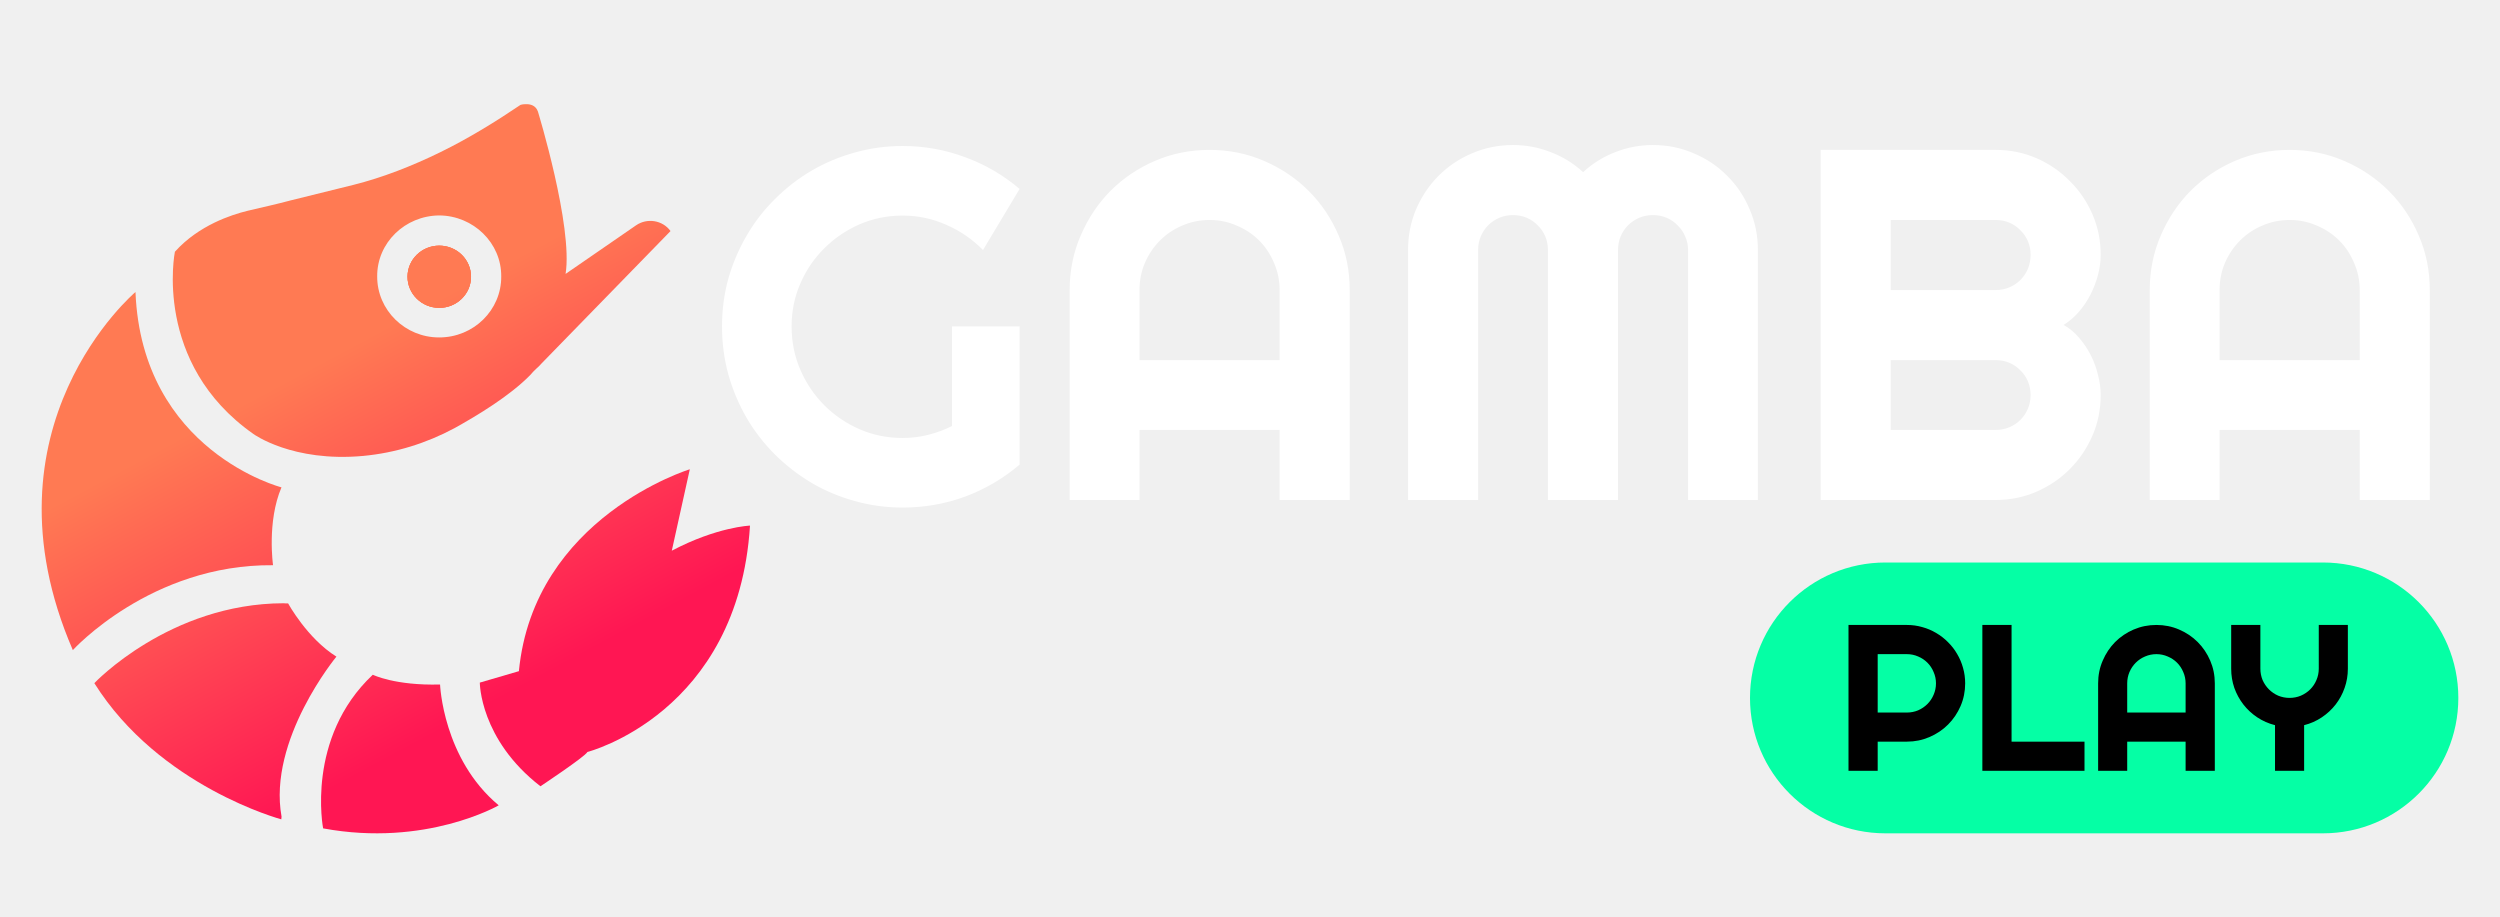
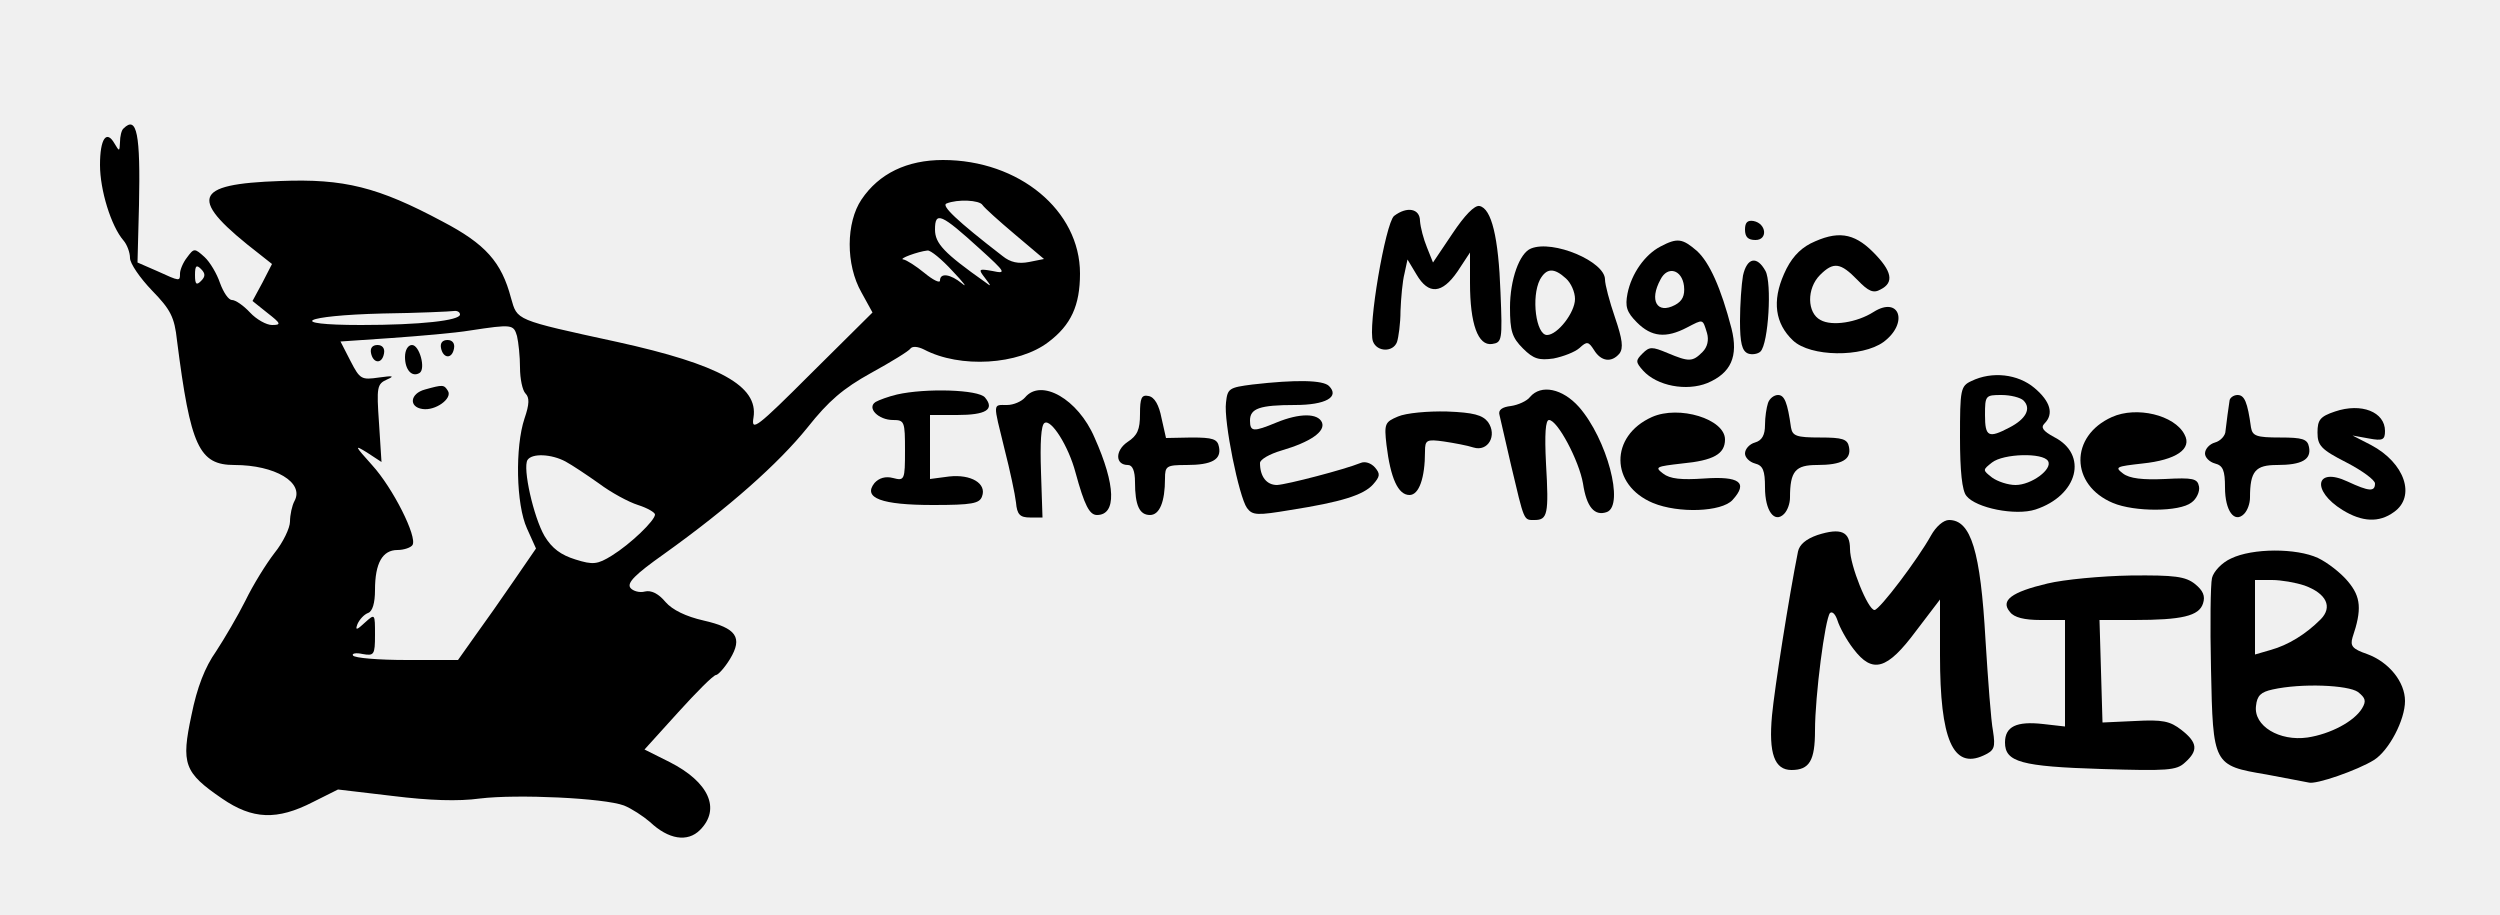
- <svg xmlns="http://www.w3.org/2000/svg" width="120" height="44" viewBox="0 0 120 44" fill="none">
-   <path d="M48.942 22.301C48.161 22.965 47.29 23.477 46.329 23.836C45.368 24.188 44.368 24.363 43.329 24.363C42.532 24.363 41.762 24.258 41.02 24.047C40.286 23.844 39.598 23.555 38.958 23.18C38.317 22.797 37.731 22.344 37.2 21.82C36.669 21.289 36.215 20.703 35.84 20.062C35.465 19.414 35.172 18.719 34.961 17.977C34.758 17.234 34.657 16.465 34.657 15.668C34.657 14.871 34.758 14.105 34.961 13.371C35.172 12.637 35.465 11.949 35.84 11.309C36.215 10.66 36.669 10.074 37.2 9.551C37.731 9.02 38.317 8.566 38.958 8.191C39.598 7.816 40.286 7.527 41.02 7.324C41.762 7.113 42.532 7.008 43.329 7.008C44.368 7.008 45.368 7.188 46.329 7.547C47.29 7.898 48.161 8.406 48.942 9.07L47.184 12C46.676 11.484 46.09 11.082 45.426 10.793C44.762 10.496 44.063 10.348 43.329 10.348C42.594 10.348 41.903 10.488 41.254 10.77C40.614 11.051 40.051 11.434 39.567 11.918C39.083 12.395 38.7 12.957 38.419 13.605C38.137 14.246 37.997 14.934 37.997 15.668C37.997 16.41 38.137 17.105 38.419 17.754C38.7 18.402 39.083 18.969 39.567 19.453C40.051 19.938 40.614 20.32 41.254 20.602C41.903 20.883 42.594 21.023 43.329 21.023C43.751 21.023 44.161 20.973 44.559 20.871C44.958 20.77 45.336 20.629 45.696 20.449V15.668H48.942V22.301ZM61.422 17.285V13.922C61.422 13.461 61.333 13.027 61.153 12.621C60.981 12.207 60.743 11.848 60.438 11.543C60.133 11.238 59.774 11 59.36 10.828C58.954 10.648 58.52 10.559 58.059 10.559C57.598 10.559 57.161 10.648 56.747 10.828C56.34 11 55.985 11.238 55.68 11.543C55.376 11.848 55.133 12.207 54.954 12.621C54.782 13.027 54.696 13.461 54.696 13.922V17.285H61.422ZM64.786 24H61.422V20.637H54.696V24H51.344V13.922C51.344 12.992 51.52 12.121 51.872 11.309C52.223 10.488 52.7 9.773 53.301 9.164C53.911 8.555 54.622 8.074 55.434 7.723C56.254 7.371 57.129 7.195 58.059 7.195C58.989 7.195 59.86 7.371 60.672 7.723C61.493 8.074 62.208 8.555 62.817 9.164C63.426 9.773 63.907 10.488 64.258 11.309C64.61 12.121 64.786 12.992 64.786 13.922V24ZM84.379 24H81.028V12C81.028 11.766 80.981 11.547 80.887 11.344C80.801 11.141 80.68 10.965 80.524 10.816C80.376 10.66 80.2 10.539 79.997 10.453C79.793 10.367 79.575 10.324 79.34 10.324C79.106 10.324 78.887 10.367 78.684 10.453C78.481 10.539 78.301 10.66 78.145 10.816C77.997 10.965 77.879 11.141 77.793 11.344C77.707 11.547 77.665 11.766 77.665 12V24H74.301V12C74.301 11.766 74.258 11.547 74.172 11.344C74.086 11.141 73.965 10.965 73.809 10.816C73.661 10.66 73.485 10.539 73.282 10.453C73.079 10.367 72.86 10.324 72.626 10.324C72.391 10.324 72.172 10.367 71.969 10.453C71.766 10.539 71.586 10.66 71.43 10.816C71.282 10.965 71.165 11.141 71.079 11.344C70.993 11.547 70.95 11.766 70.95 12V24H67.586V12C67.586 11.305 67.715 10.652 67.973 10.043C68.239 9.426 68.598 8.891 69.051 8.438C69.512 7.977 70.047 7.617 70.657 7.359C71.274 7.094 71.93 6.961 72.626 6.961C73.251 6.961 73.852 7.074 74.43 7.301C75.008 7.52 75.528 7.84 75.989 8.262C76.45 7.84 76.965 7.52 77.536 7.301C78.114 7.074 78.715 6.961 79.34 6.961C80.036 6.961 80.688 7.094 81.297 7.359C81.915 7.617 82.45 7.977 82.903 8.438C83.364 8.891 83.723 9.426 83.981 10.043C84.247 10.652 84.379 11.305 84.379 12V24ZM100.833 18.961C100.833 19.656 100.7 20.309 100.434 20.918C100.168 21.527 99.805 22.062 99.344 22.523C98.891 22.977 98.36 23.336 97.751 23.602C97.141 23.867 96.489 24 95.793 24H87.391V7.195H95.793C96.489 7.195 97.141 7.328 97.751 7.594C98.36 7.859 98.891 8.223 99.344 8.684C99.805 9.137 100.168 9.668 100.434 10.277C100.7 10.887 100.833 11.539 100.833 12.234C100.833 12.547 100.79 12.867 100.704 13.195C100.618 13.523 100.497 13.84 100.34 14.145C100.184 14.449 99.997 14.727 99.778 14.977C99.559 15.227 99.317 15.434 99.051 15.598C99.325 15.746 99.571 15.949 99.79 16.207C100.008 16.457 100.196 16.734 100.352 17.039C100.508 17.344 100.625 17.664 100.704 18C100.79 18.328 100.833 18.648 100.833 18.961ZM90.754 20.637H95.793C96.028 20.637 96.247 20.594 96.45 20.508C96.653 20.422 96.829 20.305 96.977 20.156C97.133 20 97.254 19.82 97.34 19.617C97.426 19.414 97.469 19.195 97.469 18.961C97.469 18.727 97.426 18.508 97.34 18.305C97.254 18.102 97.133 17.926 96.977 17.777C96.829 17.621 96.653 17.5 96.45 17.414C96.247 17.328 96.028 17.285 95.793 17.285H90.754V20.637ZM90.754 13.922H95.793C96.028 13.922 96.247 13.879 96.45 13.793C96.653 13.707 96.829 13.59 96.977 13.441C97.133 13.285 97.254 13.105 97.34 12.902C97.426 12.691 97.469 12.469 97.469 12.234C97.469 12 97.426 11.781 97.34 11.578C97.254 11.375 97.133 11.199 96.977 11.051C96.829 10.895 96.653 10.773 96.45 10.688C96.247 10.602 96.028 10.559 95.793 10.559H90.754V13.922ZM113.266 17.285V13.922C113.266 13.461 113.176 13.027 112.997 12.621C112.825 12.207 112.586 11.848 112.282 11.543C111.977 11.238 111.618 11 111.204 10.828C110.797 10.648 110.364 10.559 109.903 10.559C109.442 10.559 109.004 10.648 108.59 10.828C108.184 11 107.829 11.238 107.524 11.543C107.219 11.848 106.977 12.207 106.797 12.621C106.625 13.027 106.54 13.461 106.54 13.922V17.285H113.266ZM116.629 24H113.266V20.637H106.54V24H103.188V13.922C103.188 12.992 103.364 12.121 103.715 11.309C104.067 10.488 104.543 9.773 105.145 9.164C105.754 8.555 106.465 8.074 107.278 7.723C108.098 7.371 108.973 7.195 109.903 7.195C110.833 7.195 111.704 7.371 112.516 7.723C113.336 8.074 114.051 8.555 114.661 9.164C115.27 9.773 115.75 10.488 116.102 11.309C116.454 12.121 116.629 12.992 116.629 13.922V24Z" fill="white" />
-   <path d="M3.496 31.205C3.496 31.205 7.24 27.075 13.106 27.13C13.106 27.13 12.806 25.038 13.511 23.393C13.511 23.393 6.808 21.665 6.503 14.017C6.503 14.017 -1.147 20.472 3.496 31.205Z" fill="url(#paint0_linear_638_1116)" />
-   <path d="M4.528 32.791C7.645 37.759 13.502 39.328 13.502 39.328L13.514 39.197C12.849 35.508 16.148 31.518 16.148 31.518C14.751 30.649 13.83 28.964 13.83 28.964C13.747 28.968 13.68 28.962 13.613 28.956C8.133 28.969 4.528 32.791 4.528 32.791Z" fill="url(#paint1_linear_638_1116)" />
-   <path d="M15.51 39.762C20.444 40.677 23.938 38.656 23.938 38.656C21.26 36.428 21.123 32.856 21.123 32.856C18.961 32.916 17.894 32.387 17.894 32.387C14.663 35.427 15.51 39.762 15.51 39.762Z" fill="url(#paint2_linear_638_1116)" />
-   <path d="M24.907 32.216L23.031 32.765C23.031 32.765 23.027 35.486 25.941 37.741C25.941 37.741 28.074 36.327 28.198 36.094C28.198 36.094 35.43 34.25 36 25.229C36 25.229 34.422 25.287 32.246 26.434L33.111 22.525C33.111 22.525 25.622 24.819 24.907 32.216Z" fill="url(#paint3_linear_638_1116)" />
-   <path d="M22.609 13.284C22.609 14.108 21.927 14.777 21.085 14.777C20.244 14.777 19.561 14.108 19.561 13.284C19.561 12.46 20.244 11.792 21.085 11.792C21.927 11.792 22.609 12.46 22.609 13.284Z" fill="url(#paint4_linear_638_1116)" />
-   <path d="M24.984 5.034C23.8 5.835 22.509 6.632 21.145 7.301C19.782 7.969 18.372 8.518 16.98 8.87L13.965 9.616C13.265 9.804 12.547 9.961 11.855 10.125C11.13 10.306 9.544 10.804 8.395 12.084C8.395 12.084 7.319 17.433 12.164 20.831C12.164 20.831 14.029 22.196 17.435 21.884C18.985 21.738 20.464 21.277 21.817 20.551C22.917 19.941 24.47 19.004 25.454 17.999C25.541 17.89 25.638 17.797 25.734 17.704C25.806 17.644 25.903 17.551 26.006 17.433L32.185 11.091C31.807 10.567 31.062 10.448 30.527 10.818L27.148 13.148C27.511 10.879 25.82 5.354 25.82 5.354C25.717 5.056 25.448 4.993 25.241 5.001C25.091 4.998 24.984 5.034 24.984 5.034ZM18.105 13.268C18.093 11.655 19.44 10.352 21.087 10.341C22.725 10.354 24.073 11.665 24.059 13.27C24.071 14.882 22.732 16.201 21.077 16.197C19.447 16.199 18.1 14.889 18.105 13.268Z" fill="url(#paint5_linear_638_1116)" />
-   <path d="M22.609 13.283C22.609 14.107 21.927 14.776 21.085 14.776C20.244 14.776 19.561 14.107 19.561 13.283C19.561 12.459 20.244 11.791 21.085 11.791C21.927 11.791 22.609 12.459 22.609 13.283Z" fill="url(#paint6_linear_638_1116)" />
-   <path d="M22.609 13.283C22.609 14.107 21.927 14.776 21.085 14.776C20.244 14.776 19.561 14.107 19.561 13.283C19.561 12.459 20.244 11.791 21.085 11.791C21.927 11.791 22.609 12.459 22.609 13.283Z" fill="url(#paint7_linear_638_1116)" />
-   <rect x="84" y="27" width="34" height="13" rx="6.5" fill="#05FFA5" />
-   <path d="M90.129 31.399V34.202H91.53C91.722 34.202 91.903 34.166 92.072 34.095C92.242 34.02 92.39 33.919 92.517 33.792C92.644 33.665 92.743 33.517 92.814 33.348C92.889 33.175 92.927 32.993 92.927 32.801C92.927 32.609 92.889 32.428 92.814 32.259C92.743 32.086 92.644 31.936 92.517 31.81C92.39 31.683 92.242 31.583 92.072 31.512C91.903 31.437 91.722 31.399 91.53 31.399H90.129ZM90.129 37H88.728V29.998H91.53C91.787 29.998 92.035 30.032 92.272 30.101C92.51 30.166 92.731 30.26 92.936 30.384C93.145 30.504 93.334 30.651 93.503 30.823C93.675 30.992 93.822 31.181 93.942 31.39C94.066 31.598 94.16 31.821 94.226 32.059C94.294 32.296 94.328 32.544 94.328 32.801C94.328 33.185 94.255 33.548 94.108 33.89C93.962 34.228 93.762 34.524 93.508 34.778C93.254 35.032 92.956 35.232 92.614 35.379C92.276 35.525 91.914 35.599 91.53 35.599H90.129V37ZM100.056 37H95.153V29.998H96.555V35.599H100.056V37ZM104.909 34.202V32.801C104.909 32.609 104.872 32.428 104.797 32.259C104.725 32.086 104.626 31.936 104.499 31.81C104.372 31.683 104.222 31.583 104.05 31.512C103.881 31.437 103.7 31.399 103.508 31.399C103.316 31.399 103.133 31.437 102.961 31.512C102.792 31.583 102.644 31.683 102.517 31.81C102.39 31.936 102.289 32.086 102.214 32.259C102.142 32.428 102.106 32.609 102.106 32.801V34.202H104.909ZM106.311 37H104.909V35.599H102.106V37H100.71V32.801C100.71 32.413 100.783 32.05 100.93 31.712C101.076 31.37 101.275 31.072 101.525 30.818C101.779 30.564 102.076 30.364 102.414 30.218C102.756 30.071 103.12 29.998 103.508 29.998C103.895 29.998 104.258 30.071 104.597 30.218C104.938 30.364 105.236 30.564 105.49 30.818C105.744 31.072 105.944 31.37 106.091 31.712C106.237 32.05 106.311 32.413 106.311 32.801V37ZM110.598 37H109.201V34.808C108.892 34.73 108.607 34.604 108.347 34.432C108.09 34.259 107.868 34.054 107.683 33.816C107.497 33.575 107.352 33.31 107.248 33.02C107.147 32.727 107.097 32.42 107.097 32.098V29.998H108.498V32.098C108.498 32.29 108.534 32.472 108.605 32.645C108.68 32.814 108.781 32.962 108.908 33.089C109.035 33.216 109.183 33.317 109.353 33.392C109.525 33.463 109.707 33.499 109.899 33.499C110.091 33.499 110.272 33.463 110.441 33.392C110.614 33.317 110.764 33.216 110.891 33.089C111.018 32.962 111.117 32.814 111.188 32.645C111.263 32.472 111.301 32.29 111.301 32.098V29.998H112.697V32.098C112.697 32.42 112.645 32.727 112.541 33.02C112.44 33.31 112.297 33.575 112.111 33.816C111.926 34.054 111.704 34.259 111.447 34.432C111.19 34.604 110.907 34.73 110.598 34.808V37Z" fill="black" />
-   <defs>
-     <linearGradient id="paint0_linear_638_1116" x1="14.759" y1="38.489" x2="6.117" y2="22.374" gradientUnits="userSpaceOnUse">
-       <stop stop-color="#FF1653" />
-       <stop offset="1" stop-color="#FF7A53" />
-     </linearGradient>
-     <linearGradient id="paint1_linear_638_1116" x1="14.082" y1="38.85" x2="5.441" y2="22.735" gradientUnits="userSpaceOnUse">
-       <stop stop-color="#FF1653" />
-       <stop offset="1" stop-color="#FF7A53" />
-     </linearGradient>
-     <linearGradient id="paint2_linear_638_1116" x1="18.437" y1="36.516" x2="9.795" y2="20.402" gradientUnits="userSpaceOnUse">
-       <stop stop-color="#FF1653" />
-       <stop offset="1" stop-color="#FF7A53" />
-     </linearGradient>
-     <linearGradient id="paint3_linear_638_1116" x1="29.952" y1="30.339" x2="21.311" y2="14.225" gradientUnits="userSpaceOnUse">
-       <stop stop-color="#FF1653" />
-       <stop offset="1" stop-color="#FF7A53" />
-     </linearGradient>
-     <linearGradient id="paint4_linear_638_1116" x1="30.472" y1="30.064" x2="21.831" y2="13.95" gradientUnits="userSpaceOnUse">
-       <stop stop-color="#FF1653" />
-       <stop offset="1" stop-color="#FF7A53" />
-     </linearGradient>
-     <linearGradient id="paint5_linear_638_1116" x1="29.74" y1="30.452" x2="21.099" y2="14.338" gradientUnits="userSpaceOnUse">
-       <stop stop-color="#FF1653" />
-       <stop offset="1" stop-color="#FF7A53" />
-     </linearGradient>
-     <linearGradient id="paint6_linear_638_1116" x1="30.472" y1="30.063" x2="21.831" y2="13.948" gradientUnits="userSpaceOnUse">
-       <stop stop-color="#FF1653" />
-       <stop offset="1" stop-color="#FF7A53" />
-     </linearGradient>
-     <linearGradient id="paint7_linear_638_1116" x1="30.472" y1="30.063" x2="21.831" y2="13.948" gradientUnits="userSpaceOnUse">
-       <stop stop-color="#FF1653" />
-       <stop offset="1" stop-color="#FF7A53" />
-     </linearGradient>
-   </defs>
+ <svg xmlns="http://www.w3.org/2000/svg" version="1.0" width="500pt" height="183pt" viewBox="0 0 500 183" preserveAspectRatio="xMidYMid meet">
+   <g transform="translate(0,183) scale(0.1,-0.1)" fill="#000000" stroke="none">
+     <path d="M247 1573 c-4 -3 -7 -16 -7 -27 -1 -19 -1 -20 -11 -3 -16 28 -29 10 -29 -43 0 -50 22 -122 47 -151 7 -8 13 -24 13 -35 0 -11 20 -40 44 -65 37 -38 45 -53 50 -100 27 -212 44 -249 115 -249 81 0 140 -35 120 -72 -5 -9 -9 -28 -9 -41 0 -13 -14 -42 -31 -63 -17 -22 -43 -64 -58 -95 -15 -30 -42 -76 -59 -102 -22 -31 -38 -72 -49 -127 -21 -98 -15 -115 61 -167 61 -42 110 -44 182 -7 l50 25 110 -13 c73 -9 130 -11 174 -5 74 9 248 1 288 -14 15 -6 38 -21 52 -33 37 -35 75 -41 100 -16 42 42 18 96 -61 136 l-50 25 67 74 c37 41 71 75 76 75 4 0 17 14 28 32 26 43 13 62 -53 77 -35 8 -62 21 -76 37 -14 17 -29 24 -41 21 -11 -3 -24 1 -29 7 -8 10 9 27 67 68 130 93 229 181 287 253 42 53 71 78 127 109 40 22 76 44 79 49 4 5 15 4 27 -2 72 -38 189 -31 249 15 45 34 63 73 63 137 0 126 -122 227 -274 227 -72 0 -128 -27 -163 -79 -31 -46 -32 -130 0 -186 l22 -40 -122 -121 c-110 -110 -121 -118 -116 -89 10 63 -68 106 -272 151 -207 45 -200 43 -213 88 -19 72 -51 108 -137 153 -129 69 -197 86 -324 81 -178 -6 -186 -35 -41 -147 l24 -19 -19 -37 -20 -37 30 -24 c27 -21 28 -24 9 -24 -11 0 -31 11 -44 25 -13 14 -29 25 -36 25 -7 0 -17 15 -24 34 -6 18 -20 42 -31 52 -20 18 -21 18 -35 -1 -8 -10 -14 -25 -14 -32 0 -16 0 -16 -46 5 l-39 17 3 115 c3 141 -4 180 -31 153z m1718 -153 c4 -6 33 -32 65 -59 l58 -49 -30 -6 c-21 -4 -37 -1 -53 12 -92 71 -123 101 -112 105 22 9 66 7 72 -3z m-5 -88 c52 -47 53 -50 25 -44 -28 5 -29 4 -15 -14 13 -17 13 -18 0 -8 -82 58 -100 77 -100 105 0 37 12 32 90 -39z m-55 -44 c22 -23 31 -35 19 -25 -23 19 -44 22 -44 6 0 -6 -14 1 -31 15 -17 14 -36 26 -42 27 -12 1 29 16 48 18 6 1 29 -18 50 -41z m-1503 -20 c-9 -9 -12 -7 -12 12 0 19 3 21 12 12 9 -9 9 -15 0 -24z m518 -67 c0 -12 -79 -21 -198 -21 -153 0 -117 19 43 23 72 1 136 4 143 5 6 1 12 -2 12 -7z m114 -43 c3 -13 6 -41 6 -63 0 -23 5 -46 11 -52 8 -8 8 -21 -2 -50 -19 -57 -17 -172 5 -220 l18 -40 -44 -64 c-24 -35 -59 -85 -78 -111 l-34 -48 -102 0 c-57 0 -105 4 -108 9 -3 4 6 6 19 3 23 -4 25 -2 25 38 0 43 0 43 -20 25 -17 -16 -20 -16 -15 -3 4 9 13 19 21 22 9 3 14 20 14 46 0 54 15 80 45 80 13 0 27 5 30 10 10 16 -39 114 -81 160 -35 39 -36 41 -10 25 l29 -19 -5 78 c-5 72 -4 78 16 87 16 7 12 8 -16 4 -35 -5 -38 -4 -57 33 l-20 39 102 7 c56 4 127 10 157 15 85 13 87 12 94 -11z m97 -251 c13 -7 43 -27 67 -44 24 -18 59 -37 78 -43 19 -6 34 -15 34 -19 0 -12 -49 -59 -86 -82 -29 -18 -38 -19 -73 -8 -29 9 -47 22 -62 47 -22 38 -44 136 -34 152 9 14 48 12 76 -3z" />
+     <path d="M882 1134 c4 -21 22 -23 26 -1 2 10 -3 17 -13 17 -10 0 -15 -6 -13 -16z" />
+     <path d="M742 1124 c4 -21 22 -23 26 -1 2 10 -3 17 -13 17 -10 0 -15 -6 -13 -16z" />
+     <path d="M810 1116 c0 -26 14 -41 29 -32 13 8 0 56 -15 56 -8 0 -14 -10 -14 -24z" />
+     <path d="M850 1051 c-30 -8 -33 -35 -5 -39 26 -4 60 21 51 36 -8 13 -10 13 -46 3z" />
+     <path d="M2905 1363 l-39 -58 -12 30 c-7 17 -13 40 -14 53 0 25 -26 30 -52 10 -17 -15 -53 -223 -42 -251 8 -21 40 -22 48 -1 3 9 7 37 7 62 1 26 4 60 8 75 l6 28 18 -30 c24 -41 51 -39 82 6 l25 38 0 -61 c0 -82 16 -126 44 -122 20 3 21 7 17 103 -4 111 -18 168 -42 173 -10 2 -30 -19 -54 -55z" />
+     <path d="M3490 1371 c0 -15 6 -21 21 -21 25 0 22 33 -4 38 -12 2 -17 -3 -17 -17z" />
+     <path d="M3621 1343 c-23 -12 -40 -31 -53 -61 -24 -54 -18 -99 18 -133 35 -33 138 -34 181 -3 51 38 32 93 -20 60 -33 -21 -83 -29 -106 -16 -27 14 -28 63 -1 90 27 27 41 25 75 -10 22 -23 32 -27 46 -19 28 14 23 37 -15 75 -39 39 -72 43 -125 17z" />
+     <path d="M3321 1337 c-31 -16 -58 -54 -66 -94 -5 -26 -2 -37 19 -58 29 -29 58 -32 100 -10 33 17 31 18 40 -11 4 -14 1 -28 -9 -38 -20 -20 -27 -20 -70 -2 -31 13 -36 13 -50 -1 -14 -14 -14 -17 1 -34 28 -31 87 -42 129 -25 47 20 62 53 48 109 -21 81 -44 132 -69 155 -29 25 -39 27 -73 9z m47 -79 c2 -19 -3 -30 -18 -38 -36 -19 -52 9 -29 51 14 28 43 20 47 -13z" />
+     <path d="M3062 1333 c-23 -9 -42 -62 -42 -118 0 -47 4 -60 26 -82 21 -21 32 -24 61 -20 20 4 43 13 52 21 15 14 18 13 29 -4 14 -23 35 -26 51 -7 8 11 6 28 -9 72 -11 32 -20 66 -20 76 0 36 -104 80 -148 62z m70 -60 c10 -9 18 -27 18 -41 0 -27 -35 -72 -56 -72 -22 0 -32 76 -14 111 13 23 28 24 52 2z" />
+     <path d="M3486 1279 c-3 -17 -6 -58 -6 -91 0 -44 4 -60 16 -65 8 -3 20 -1 25 4 16 16 23 137 10 161 -17 31 -37 27 -45 -9z" />
+     <path d="M3943 1068 c-22 -10 -23 -17 -23 -113 0 -66 4 -107 13 -117 19 -24 98 -40 138 -27 85 28 106 110 37 145 -22 12 -27 19 -19 27 19 19 12 44 -20 71 -33 28 -85 34 -126 14z m104 -39 c16 -16 5 -37 -28 -54 -42 -22 -49 -19 -49 25 0 39 1 40 33 40 18 0 38 -5 44 -11z m49 -121 c10 -16 -33 -48 -65 -48 -15 0 -36 7 -47 15 -19 15 -19 15 0 30 23 18 102 20 112 3z" />
+     <path d="M2505 1061 c-47 -6 -50 -8 -53 -36 -5 -37 26 -189 42 -211 11 -15 21 -15 87 -4 102 16 146 30 165 51 14 16 15 21 4 34 -8 9 -20 13 -29 9 -32 -13 -147 -43 -167 -44 -21 0 -34 17 -34 44 0 7 19 18 43 25 58 17 88 38 81 56 -8 19 -45 19 -91 0 -46 -19 -53 -19 -53 4 0 24 19 31 90 31 61 0 90 16 68 38 -12 12 -66 13 -153 3z" />
+     <path d="M1794 1041 c-17 -4 -36 -11 -43 -15 -18 -12 6 -36 35 -36 23 0 24 -3 24 -61 0 -59 -1 -61 -24 -55 -15 4 -28 0 -37 -10 -24 -30 14 -44 117 -44 78 0 93 3 98 17 10 26 -22 45 -66 40 l-38 -5 0 64 0 64 54 0 c58 0 76 11 56 35 -13 16 -119 19 -176 6z" />
+     <path d="M2050 1035 c-7 -8 -23 -15 -36 -15 -29 0 -28 6 -5 -88 11 -43 21 -90 23 -107 2 -24 8 -30 28 -30 l25 0 -3 91 c-2 58 0 94 7 98 13 9 48 -46 62 -99 18 -66 28 -85 43 -85 39 0 38 59 -5 155 -33 77 -107 119 -139 80z" />
+     <path d="M3060 1036 c-6 -8 -24 -16 -38 -18 -18 -2 -26 -8 -23 -18 2 -8 12 -53 23 -100 27 -114 25 -110 47 -110 26 0 29 11 23 113 -3 59 -1 87 6 87 17 0 60 -81 68 -127 7 -47 23 -66 48 -57 35 14 0 146 -56 210 -33 37 -76 46 -98 20z" />
+     <path d="M2280 1002 c0 -31 -5 -43 -25 -56 -25 -17 -25 -46 1 -46 9 0 14 -12 14 -34 0 -47 9 -66 30 -66 19 0 30 26 30 73 0 25 3 27 43 27 51 0 70 11 65 36 -3 16 -12 19 -55 19 l-51 -1 -9 40 c-5 26 -14 42 -26 44 -14 3 -17 -4 -17 -36z" />
+     <path d="M3536 1024 c-3 -9 -6 -28 -6 -44 0 -20 -6 -31 -20 -35 -11 -3 -20 -13 -20 -22 0 -8 9 -17 20 -20 16 -4 20 -14 20 -48 0 -47 19 -72 38 -53 7 7 12 21 12 33 0 53 11 65 54 65 50 0 69 11 64 36 -3 16 -13 19 -58 19 -47 0 -55 3 -58 20 -7 50 -13 65 -26 65 -8 0 -17 -7 -20 -16z" />
+     <path d="M4459 1028 c-1 -7 -3 -20 -4 -28 -1 -8 -3 -23 -4 -32 0 -9 -10 -20 -21 -23 -11 -3 -20 -13 -20 -22 0 -8 9 -17 20 -20 16 -4 20 -14 20 -48 0 -47 19 -72 38 -53 7 7 12 21 12 33 0 53 11 65 54 65 50 0 69 11 64 36 -3 16 -13 19 -58 19 -47 0 -55 3 -58 20 -7 51 -13 65 -27 65 -8 0 -16 -6 -16 -12z" />
+     <path d="M4670 1007 c-30 -10 -35 -17 -35 -42 0 -26 7 -34 58 -60 31 -16 57 -35 57 -42 0 -17 -12 -16 -55 4 -64 30 -73 -18 -10 -57 39 -24 73 -26 103 -4 44 31 22 98 -46 134 l-37 19 33 -6 c27 -5 32 -3 32 15 0 38 -47 57 -100 39z" />
+     <path d="M2796 997 c-26 -11 -28 -14 -23 -57 8 -66 23 -100 46 -100 19 0 31 34 31 87 0 23 3 25 38 20 20 -3 47 -8 59 -12 29 -9 48 24 29 51 -11 14 -29 19 -82 21 -38 1 -82 -3 -98 -10z" />
+     <path d="M3304 996 c-85 -38 -84 -136 2 -172 51 -21 137 -18 159 6 32 35 14 48 -57 43 -45 -3 -68 -1 -82 10 -17 13 -14 14 38 20 63 6 86 19 86 48 0 41 -92 69 -146 45z" />
+     <path d="M4224 996 c-85 -38 -84 -136 2 -172 43 -18 133 -18 157 1 10 7 17 22 15 32 -3 16 -12 18 -68 15 -45 -2 -71 1 -84 11 -17 13 -14 14 39 20 67 7 100 29 84 58 -20 39 -96 57 -145 35z" />
+     <path d="M3862 759 c-26 -47 -103 -149 -113 -149 -13 0 -49 89 -49 122 0 35 -18 43 -65 28 -23 -8 -36 -19 -39 -33 -18 -90 -47 -274 -52 -328 -7 -76 5 -109 39 -109 36 0 47 19 47 79 0 69 20 223 30 235 5 4 11 -3 15 -15 4 -13 18 -39 32 -57 38 -50 67 -42 125 36 l48 63 0 -112 c0 -168 26 -228 87 -200 22 10 24 16 19 49 -4 20 -10 102 -15 182 -10 178 -29 240 -73 240 -11 0 -26 -13 -36 -31z" />
+     <path d="M4462 713 c-18 -8 -35 -26 -38 -39 -3 -12 -4 -94 -2 -182 4 -192 4 -193 111 -211 39 -7 77 -15 84 -16 14 -5 99 25 131 45 30 19 62 80 62 118 0 38 -32 78 -76 94 -29 10 -34 16 -29 33 19 56 17 81 -9 112 -14 17 -41 38 -60 47 -43 20 -131 20 -174 -1z m147 -54 c44 -16 57 -43 32 -68 -29 -29 -64 -51 -100 -61 l-31 -9 0 75 0 74 34 0 c18 0 47 -5 65 -11z m107 -213 c15 -12 17 -18 8 -33 -16 -26 -63 -51 -109 -58 -56 -8 -108 23 -103 63 2 21 10 28 33 33 58 13 151 9 171 -5z" />
+     <path d="M4095 663 c-72 -17 -95 -34 -75 -57 8 -11 29 -16 61 -16 l49 0 0 -106 0 -107 -44 5 c-53 6 -76 -5 -76 -37 0 -39 32 -48 193 -53 132 -4 150 -3 167 13 27 24 25 40 -7 65 -23 18 -38 21 -93 18 l-65 -3 -3 103 -3 102 69 0 c96 0 130 8 138 33 5 15 0 26 -16 39 -19 15 -40 18 -129 17 -58 -1 -133 -8 -166 -16z" />
+   </g>
</svg>
